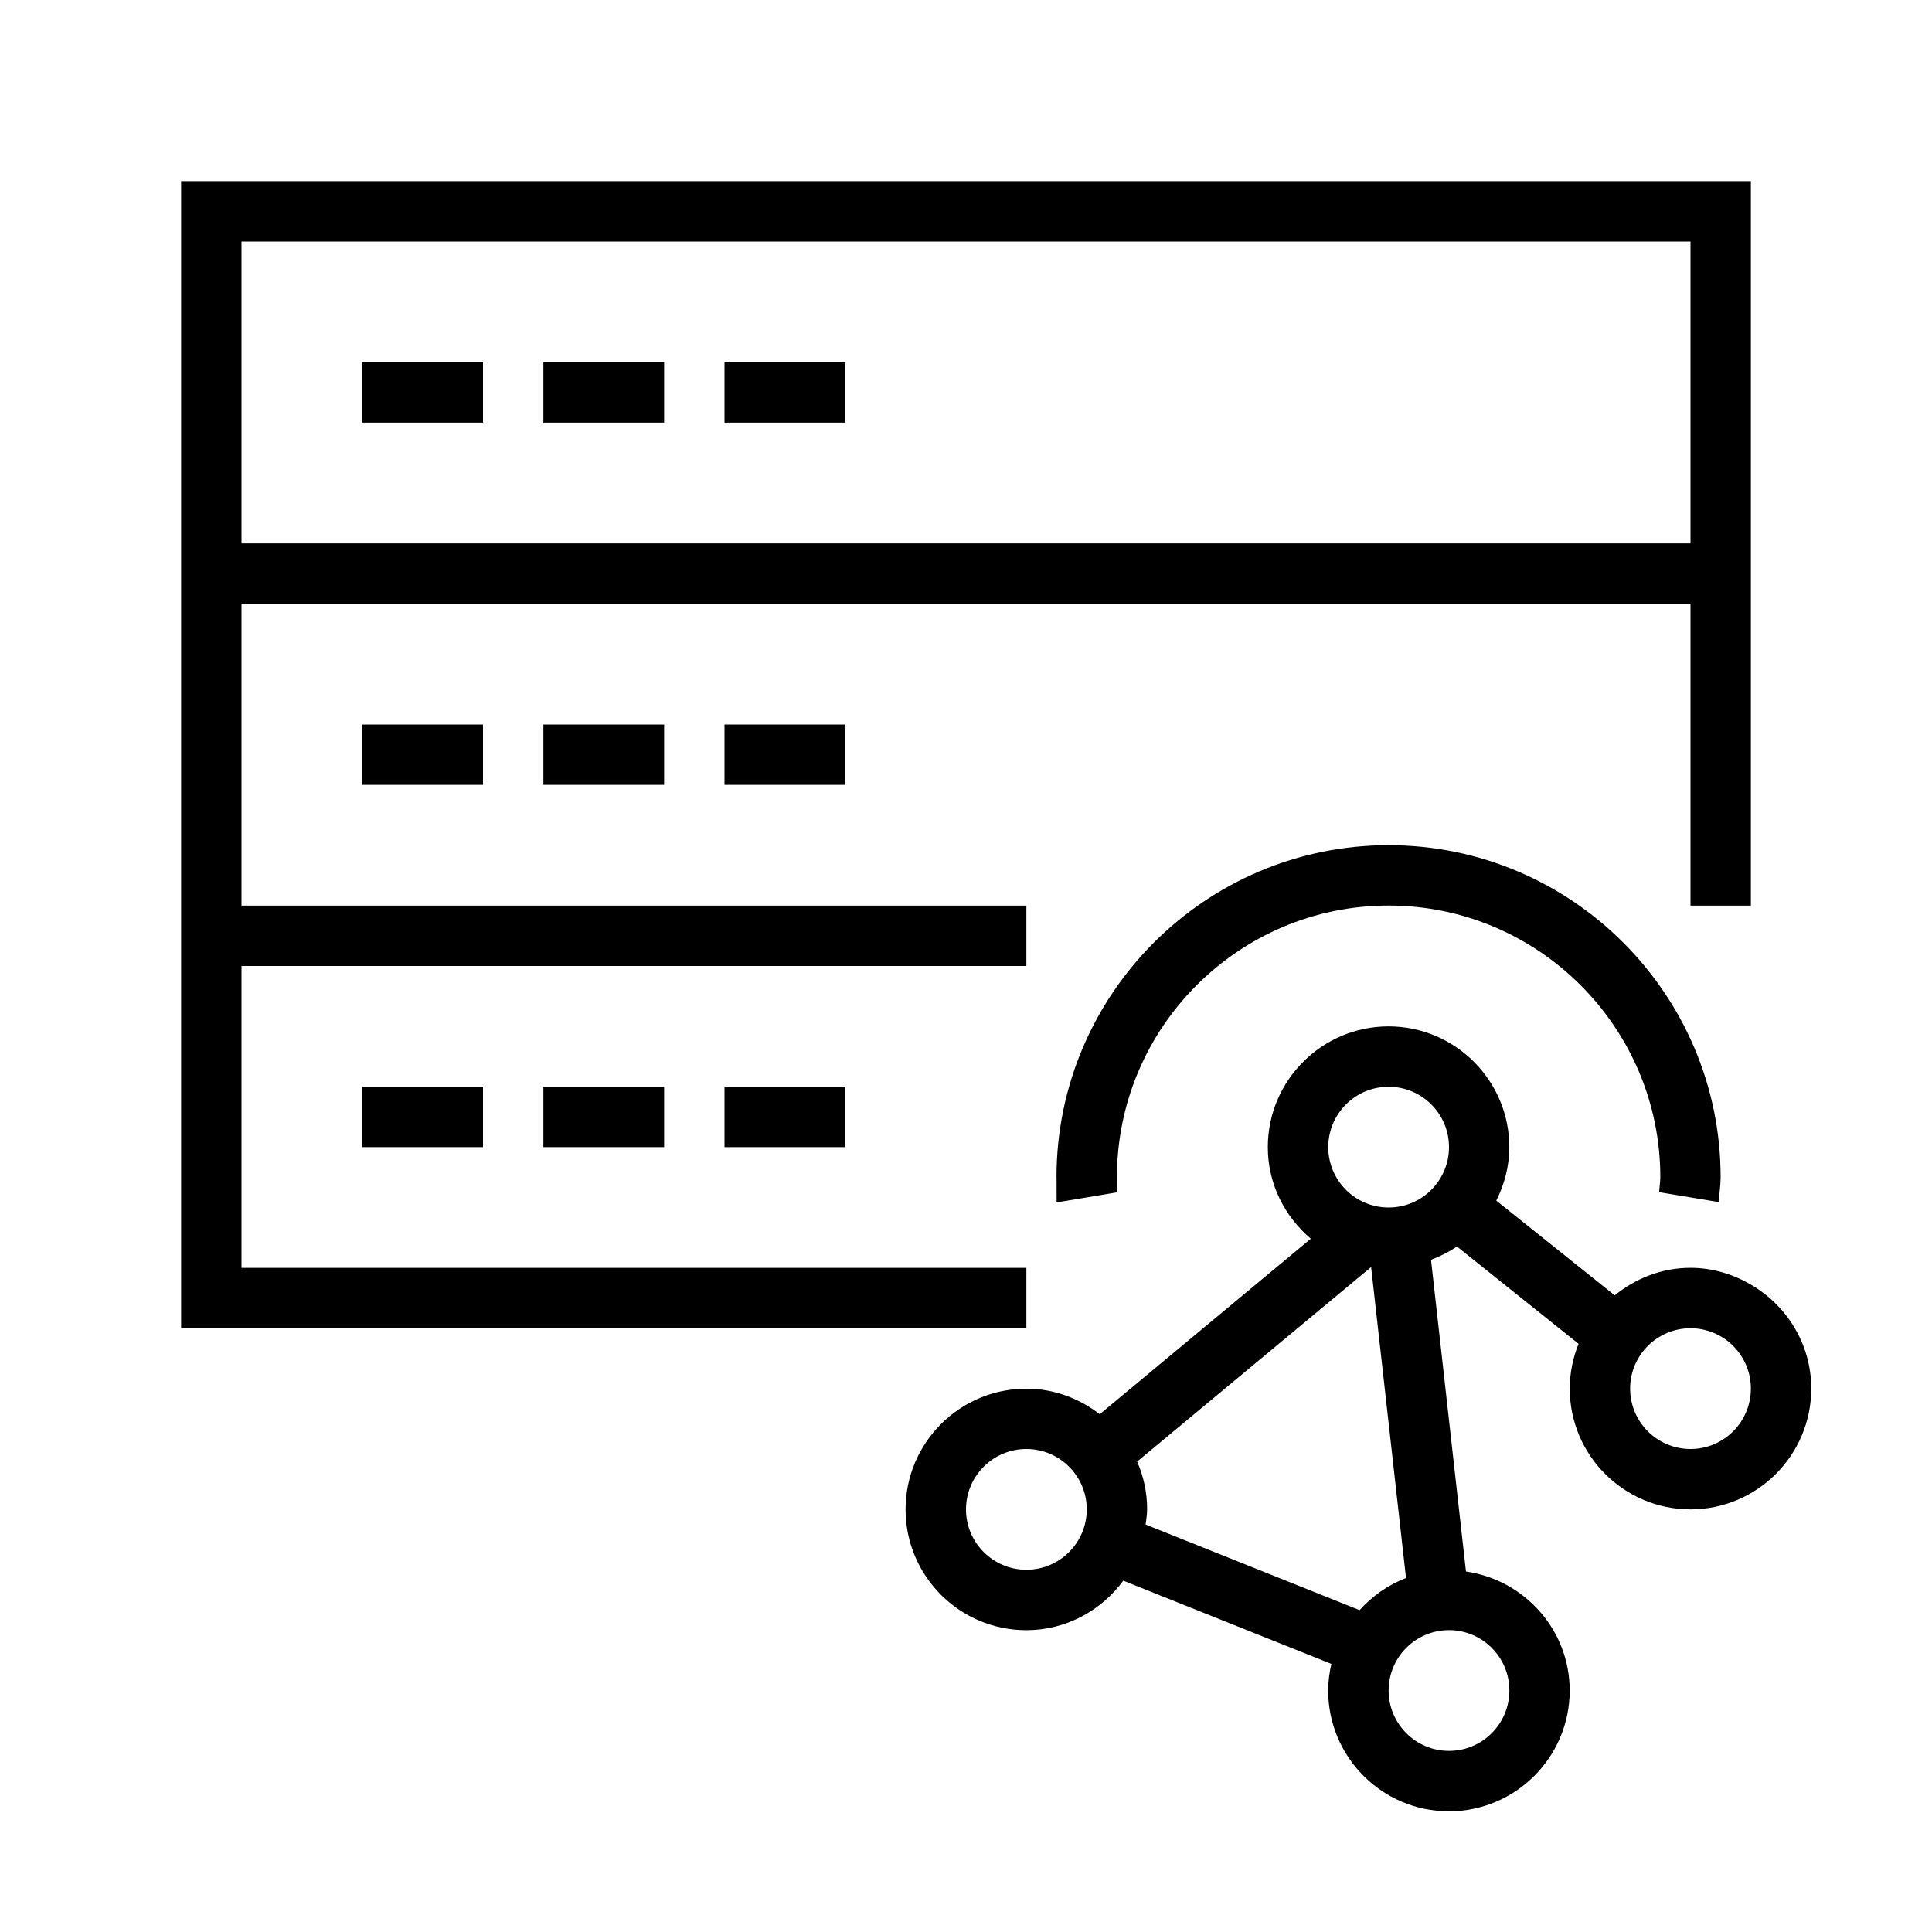
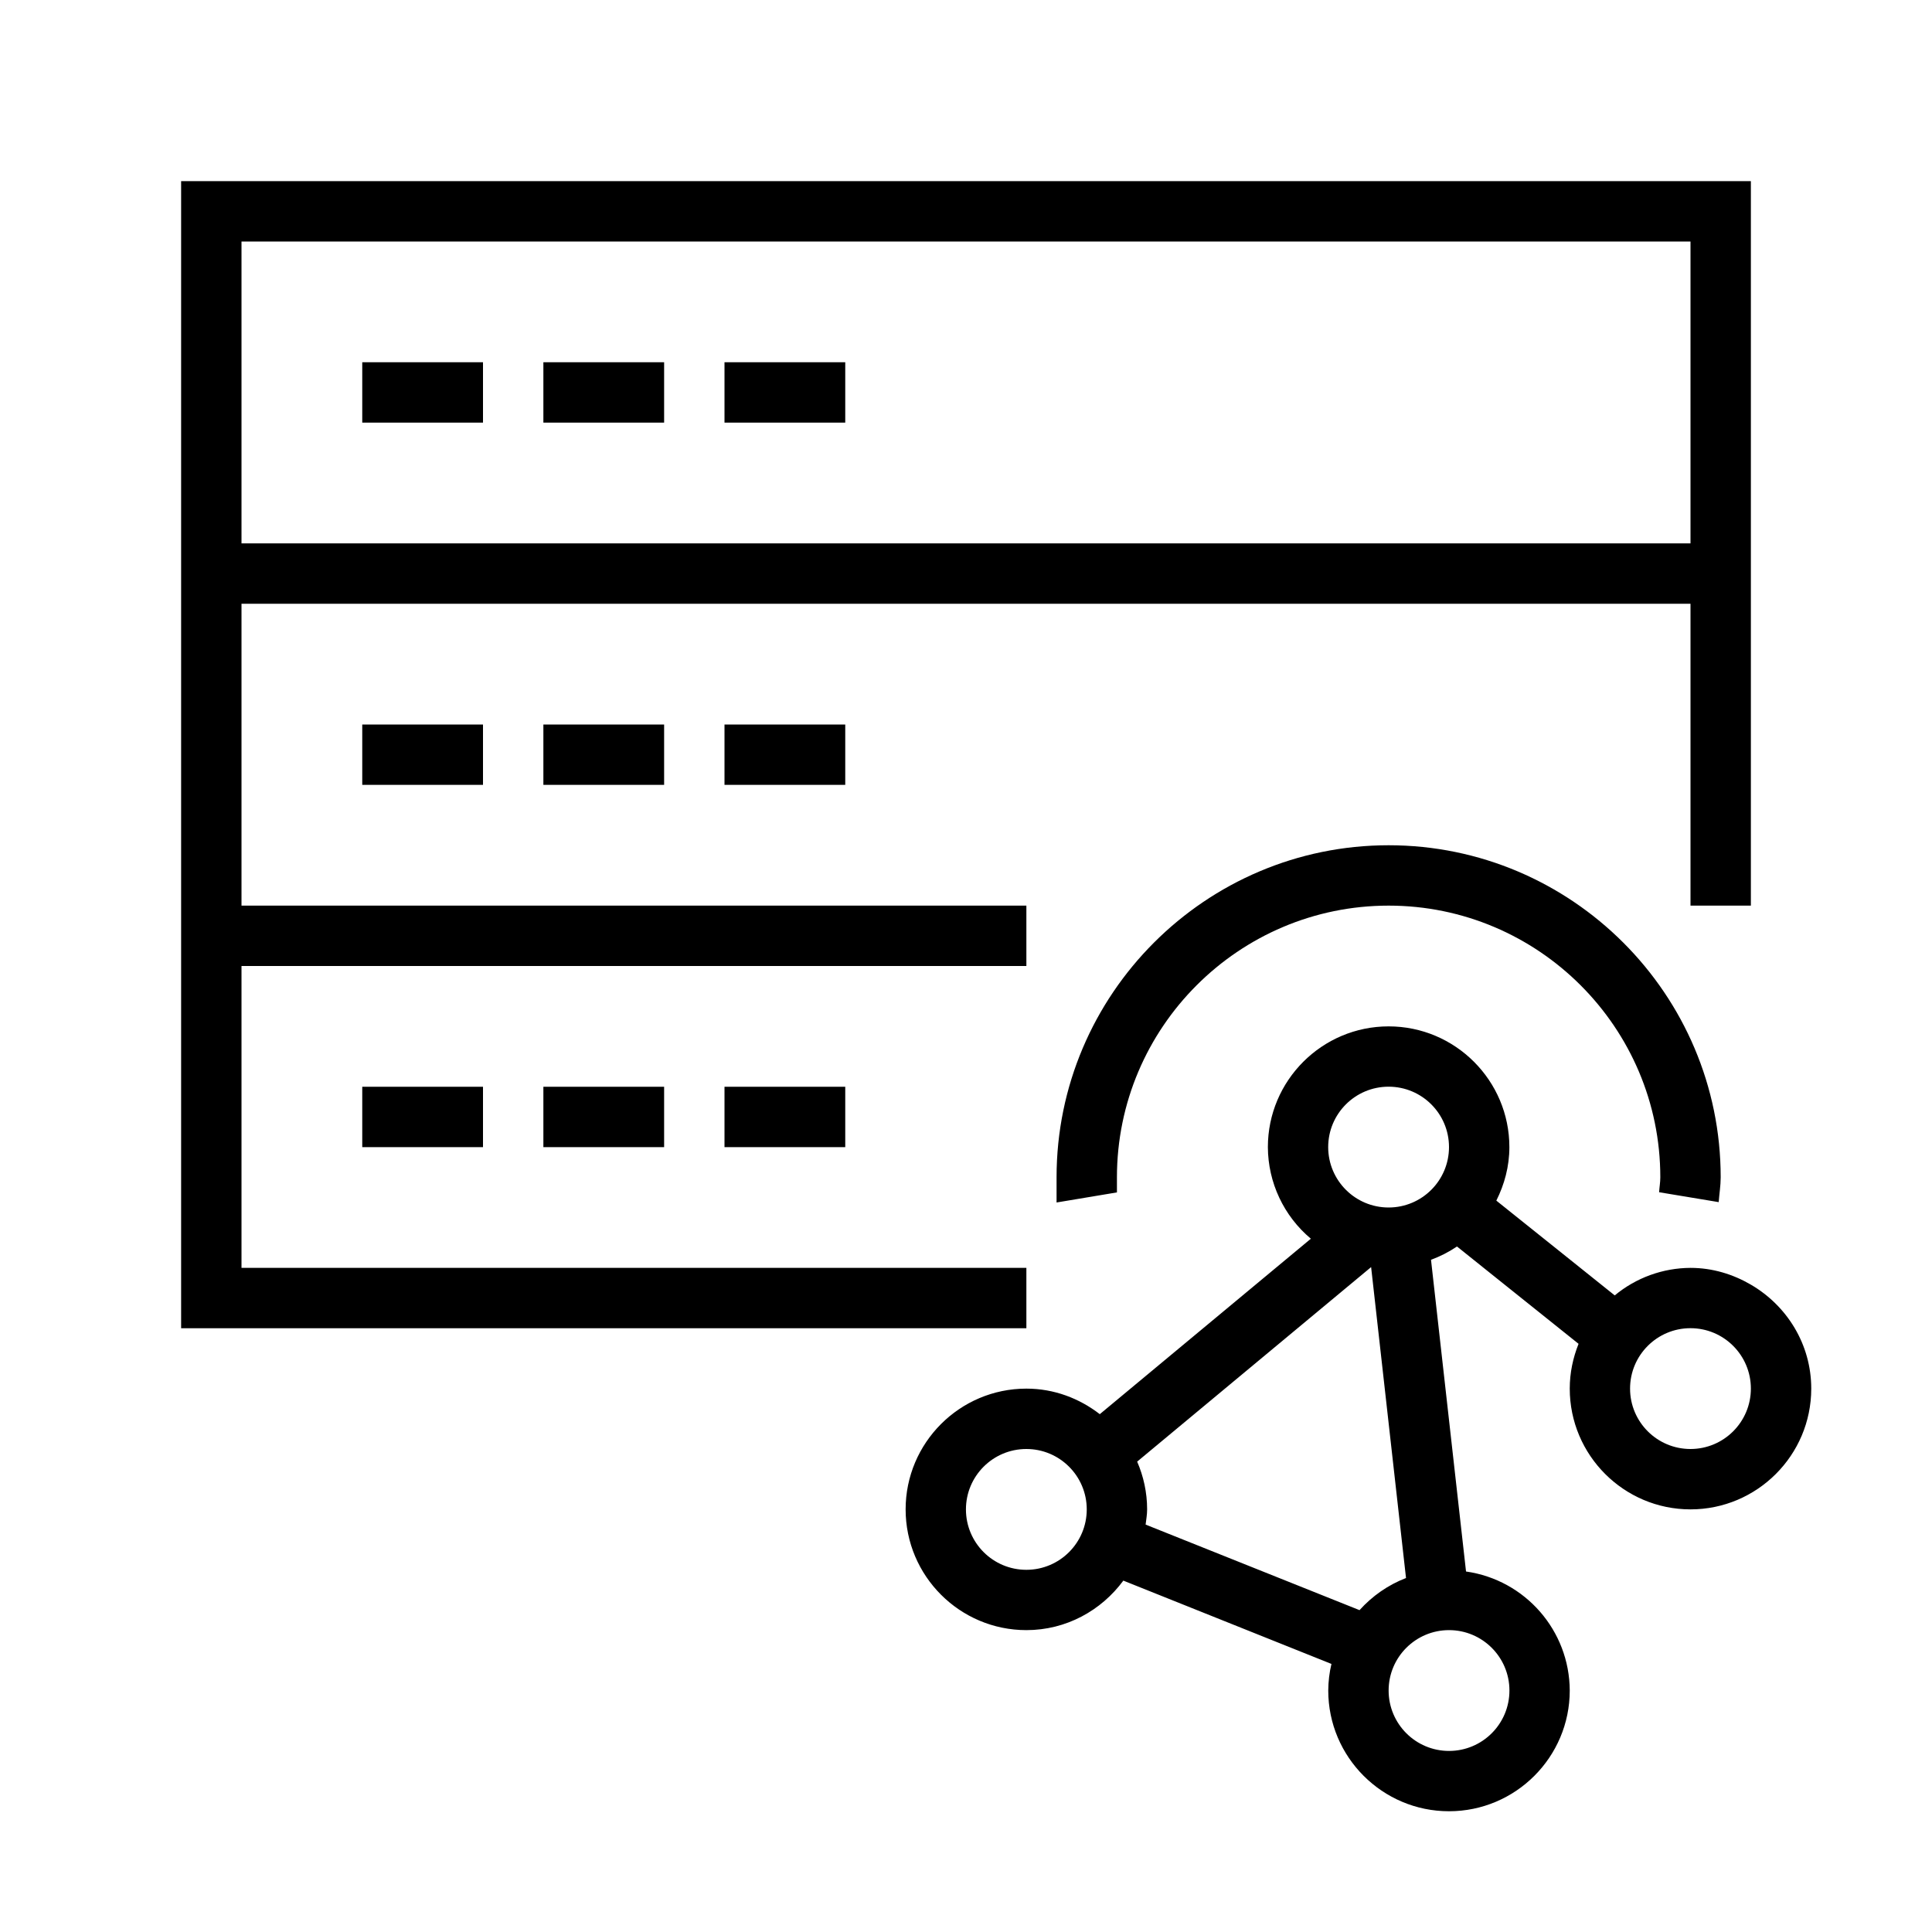
- <svg xmlns="http://www.w3.org/2000/svg" id="icons" viewBox="0 0 32 32">
-   <rect x="0" width="32" height="32" fill="none" />
-   <path d="M6,12h2v1h-2v-1ZM9,13h2v-1h-2v1ZM12,13h2v-1h-2v1ZM8,18h-2v1h2v-1ZM11,18h-2v1h2v-1ZM17,21v1H3V3h26v12h-1v-5H4v5h13v1H4v5h13ZM4,9h24v-5H4v5ZM6,7h2v-1h-2v1ZM9,7h2v-1h-2v1ZM12,7h2v-1h-2v1ZM14,18h-2v1h2v-1ZM17.5,19.5l.001.416 1-.167-.001-.25c0-2.481,2.019-4.5,4.5-4.5s4.5,2.019,4.5,4.5c0,.084-.015.164-.02.247l.986.164c.01-.137.033-.273.033-.411,0-3.032-2.468-5.5-5.5-5.5s-5.5,2.468-5.5,5.5ZM30,23c0,1.103-.897,2-2,2s-2-.897-2-2c0-.263.054-.512.146-.742l-2.015-1.612c-.132.091-.277.162-.429.22l.579,5.163c.968.139,1.718.966,1.718,1.972,0,1.103-.897,2-2,2s-2-.897-2-2c0-.152.02-.299.053-.441l-3.447-1.379c-.364.494-.946.82-1.606.82-1.103,0-2-.897-2-2s.897-2,2-2c.459,0,.878.162,1.216.423l3.496-2.907c-.432-.367-.712-.907-.712-1.517,0-1.103.897-2,2-2s2,.897,2,2c0,.32-.082.618-.216.886l1.962,1.569c.344-.28.777-.456,1.255-.456.366,0,.705.106,1,.278.595.347,1,.985,1,1.722ZM28,24c.552,0,1-.448,1-1s-.448-1-1-1-1,.448-1,1,.448,1,1,1ZM24,27c-.552,0-1,.448-1,1s.448,1,1,1,1-.448,1-1-.448-1-1-1ZM23.288,26.137l-.578-5.15-3.875,3.221c.105.243.165.51.165.791,0,.086-.015.168-.025.252l3.544,1.418c.21-.234.471-.418.769-.532ZM18,25c0-.552-.448-1-1-1s-1,.448-1,1,.448,1,1,1,1-.448,1-1ZM23,20c.552,0,1-.448,1-1s-.448-1-1-1-1,.448-1,1,.448,1,1,1Z" />
+ <svg xmlns="http://www.w3.org/2000/svg" viewBox="0 0 32 32">
+   <path fill="none" d="M0 0h32v32H0z" />
+   <path d="M6 12h2v1H6zm3 1h2v-1H9zm3 0h2v-1h-2zm-4 5H6v1h2zm3 0H9v1h2zm6 3v1H3V3h26v12h-1v-5H4v5h13v1H4v5zM4 9h24V4H4zm2-2h2V6H6zm3 0h2V6H9zm3 0h2V6h-2zm2 11h-2v1h2zm3.5 1.5v.417l1-.167v-.25c0-2.481 2.019-4.5 4.5-4.5s4.5 2.019 4.5 4.5c0 .084-.015.164-.02.247l.987.164c.01-.137.033-.273.033-.411 0-3.032-2.468-5.5-5.5-5.5s-5.5 2.468-5.5 5.5M30 23c0 1.103-.897 2-2 2s-2-.897-2-2c0-.263.054-.512.146-.742l-2.014-1.612a2 2 0 0 1-.43.22l.58 5.163A2 2 0 0 1 26 28c0 1.103-.897 2-2 2s-2-.897-2-2q.002-.228.053-.44l-3.447-1.38c-.365.495-.946.82-1.606.82-1.103 0-2-.897-2-2s.897-2 2-2c.46 0 .878.162 1.216.423l3.496-2.906A1.99 1.99 0 0 1 21 19c0-1.103.897-2 2-2s2 .897 2 2c0 .32-.082.618-.216.886l1.961 1.57A1.98 1.98 0 0 1 28 21c.366 0 .705.106 1 .278.595.347 1 .985 1 1.722m-2 1a1 1 0 1 0-.001-2.001A1 1 0 0 0 28 24m-4 3a1 1 0 1 0 .001 2.001A1 1 0 0 0 24 27m-.712-.863-.578-5.15-3.875 3.222c.105.243.165.51.165.791 0 .086-.015.168-.025.252l3.543 1.417c.21-.233.471-.417.77-.532M18 25a1 1 0 1 0-2.001.001A1 1 0 0 0 18 25m5-5a1 1 0 1 0-.001-2.001A1 1 0 0 0 23 20" />
</svg>
